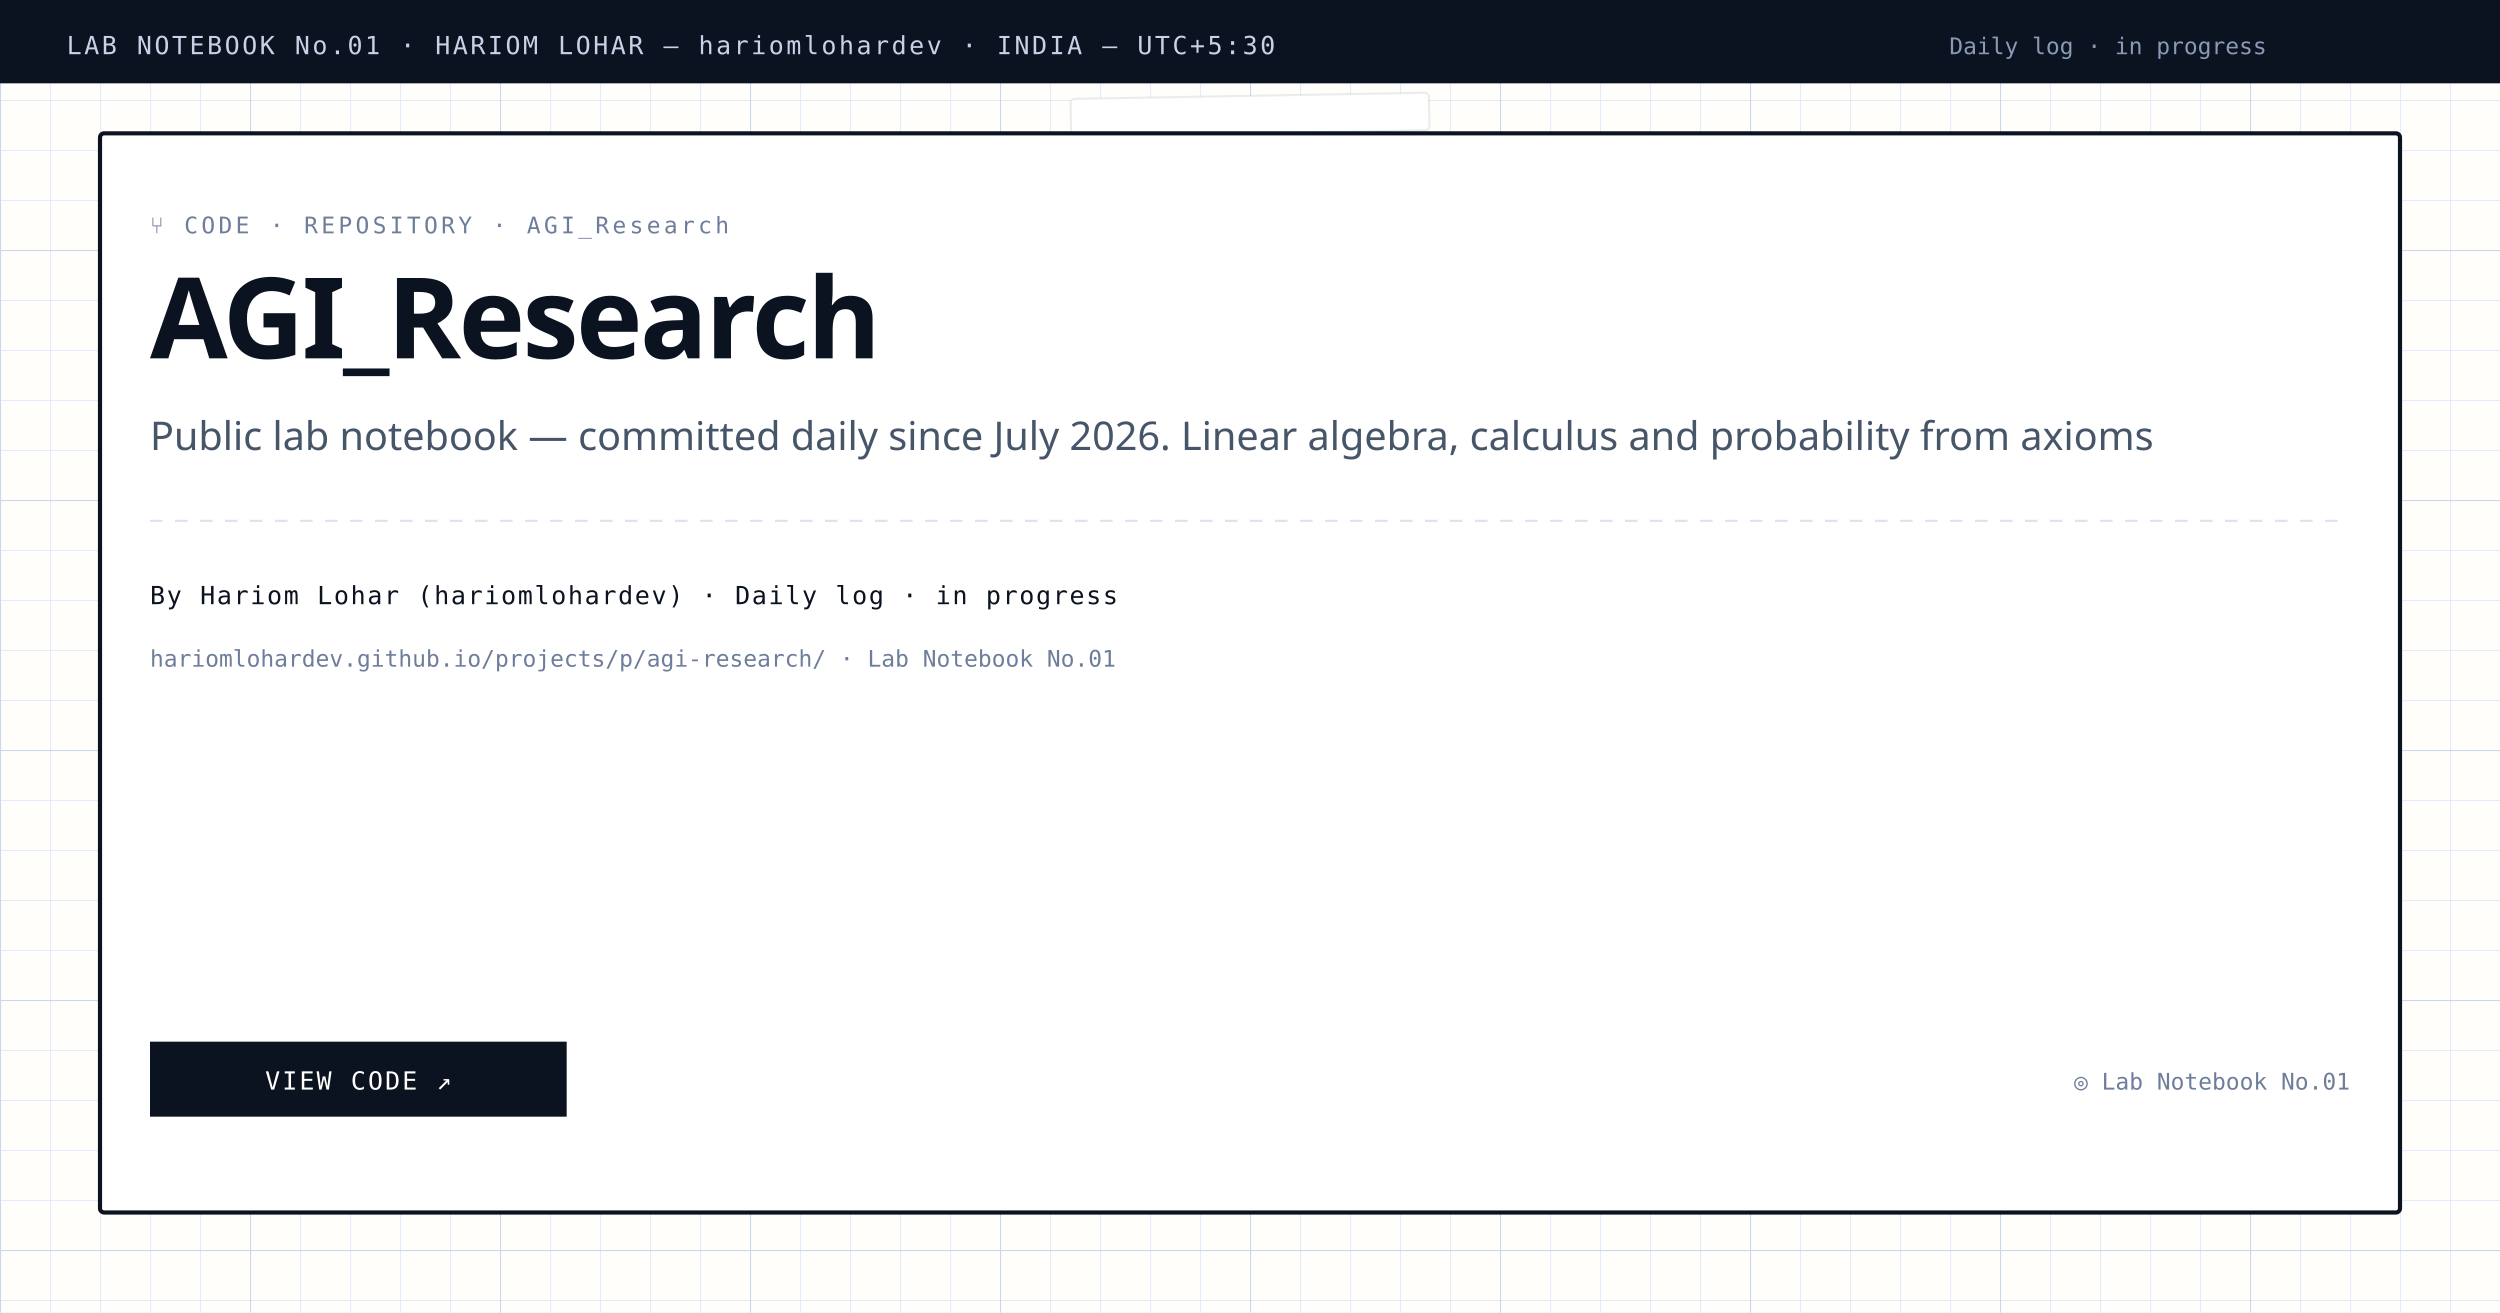
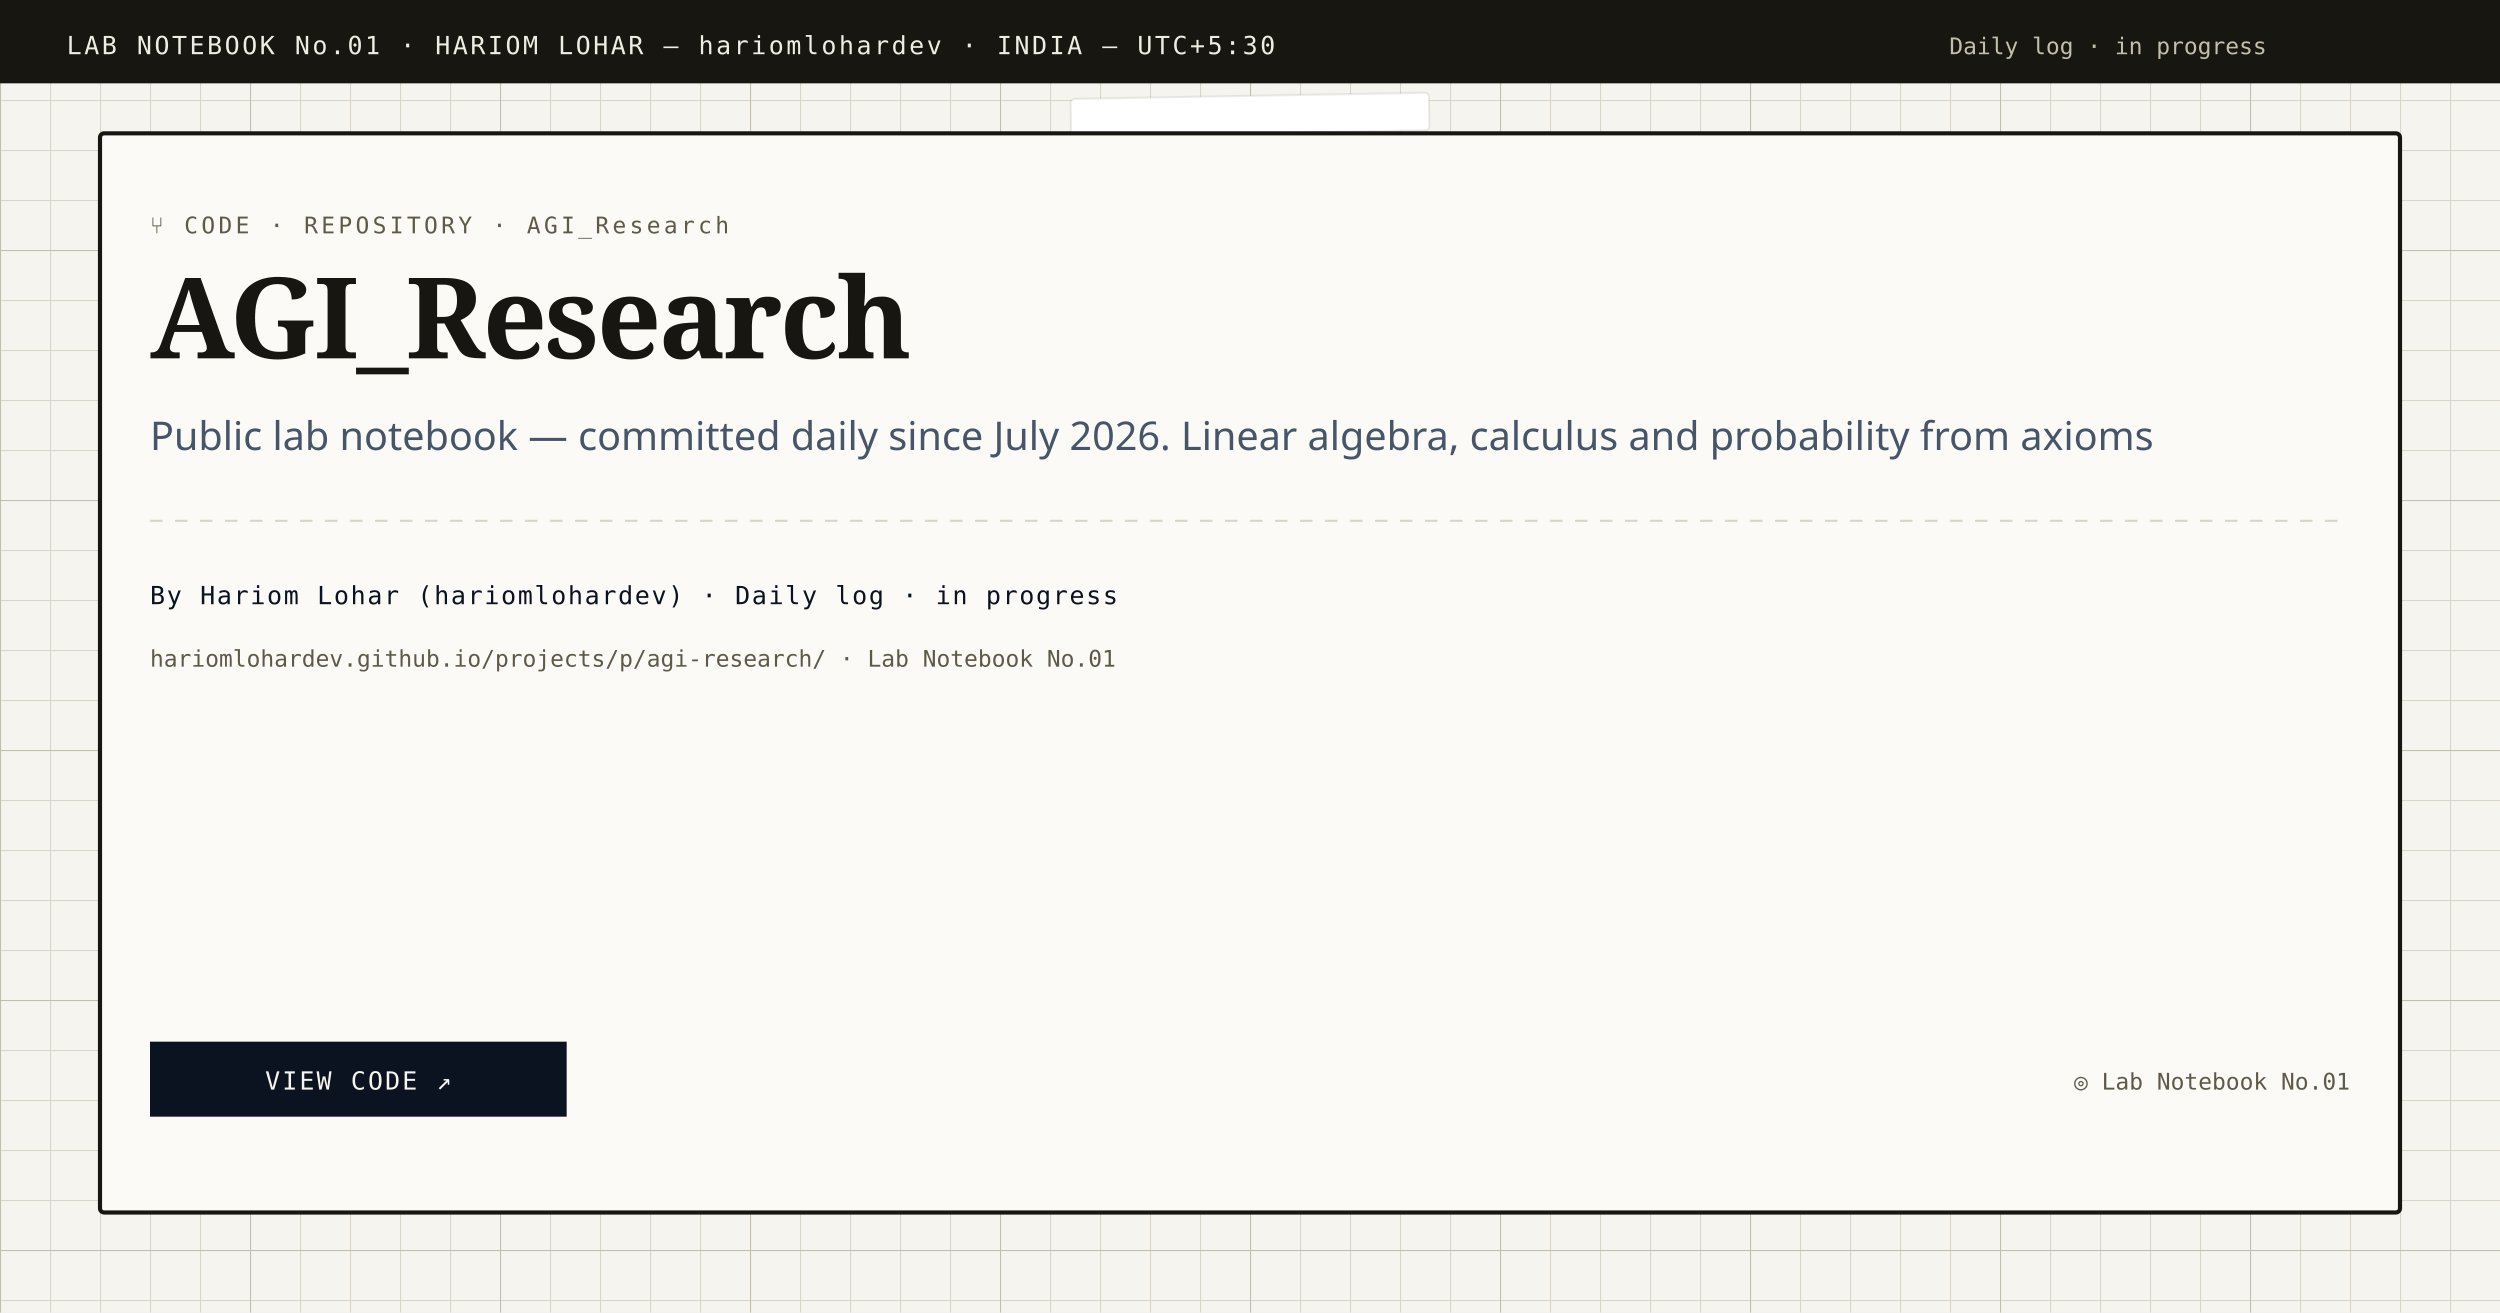
<svg xmlns="http://www.w3.org/2000/svg" width="1200" height="630" viewBox="0 0 1200 630" role="img" aria-label="AGI_Research">
-   <rect width="1200" height="630" fill="#FFFEFB" />
+   <rect width="1200" height="630" fill="#F6F4EE" />
  <defs>
    <pattern id="g" width="24" height="24" patternUnits="userSpaceOnUse">
-       <path d="M24 0 H0 V24" fill="none" stroke="#E3ECFB" stroke-width="1" />
+       <path d="M24 0 H0 V24" fill="none" stroke="#DAD5C6" stroke-width="1" />
    </pattern>
    <pattern id="g2" width="120" height="120" patternUnits="userSpaceOnUse">
-       <path d="M120 0 H0 V120" fill="none" stroke="#C9D8F0" stroke-width="1" />
+       <path d="M120 0 H0 V120" fill="none" stroke="#C4BEAC" stroke-width="1" />
    </pattern>
  </defs>
  <rect width="1200" height="630" fill="url(#g)" />
  <rect width="1200" height="630" fill="url(#g2)" />
-   <rect x="0" y="0" width="1200" height="8" fill="#FFD400" />
-   <rect x="0" y="8" width="1200" height="1" fill="#0B1220" opacity="0.12" />
-   <rect x="0" y="0" width="1200" height="40" fill="#0B1220" />
-   <text x="32" y="26" fill="#C8D2E6" font-family="monospace" font-size="12" letter-spacing="1.2">LAB NOTEBOOK No.01 · HARIOM LOHAR — hariomlohardev · INDIA — UTC+5:30</text>
-   <text x="1088" y="26" fill="#8A9AB6" font-family="monospace" font-size="11" text-anchor="end">Daily log · in progress</text>
-   <rect x="514" y="46" width="172" height="18" rx="2" fill="#FFFFFF" stroke="rgba(11,18,32,0.08)" transform="rotate(-1 600 55)" />
-   <rect x="48" y="64" width="1104" height="518" rx="2" fill="#FFFFFF" stroke="#0B1220" stroke-width="2" />
-   <text x="72" y="112" fill="#6E7D9A" font-family="monospace" font-size="11" letter-spacing="1.6">⑂ CODE · REPOSITORY · AGI_Research</text>
-   <text x="72" y="172" fill="#0B1220" font-family="sans-serif" font-size="54" font-weight="800" letter-spacing="-1.2">AGI_Research</text>
+   <rect x="0" y="0" width="1200" height="8" fill="#B93A13" />
+   <rect x="0" y="8" width="1200" height="1" fill="#181611" opacity="0.12" />
+   <rect x="0" y="0" width="1200" height="40" fill="#181611" />
+   <text x="32" y="26" fill="#EFECE2" font-family="monospace" font-size="12" letter-spacing="1.2">LAB NOTEBOOK No.01 · HARIOM LOHAR — hariomlohardev · INDIA — UTC+5:30</text>
+   <text x="1088" y="26" fill="#C4BEAC" font-family="monospace" font-size="11" text-anchor="end">Daily log · in progress</text>
+   <rect x="514" y="46" width="172" height="18" rx="2" fill="#FFFFFF" stroke="rgba(24,22,17,0.08)" transform="rotate(-1 600 55)" />
+   <rect x="48" y="64" width="1104" height="518" rx="2" fill="#FBFAF6" stroke="#181611" stroke-width="2" />
+   <text x="72" y="112" fill="#5F594A" font-family="monospace" font-size="11" letter-spacing="1.6">⑂ CODE · REPOSITORY · AGI_Research</text>
+   <text x="72" y="172" fill="#181611" font-family="serif" font-size="54" font-weight="800" letter-spacing="-1.2">AGI_Research</text>
  <text x="72" y="216" fill="#475569" font-family="sans-serif" font-size="19" letter-spacing="0">Public lab notebook — committed daily since July 2026. Linear algebra, calculus and probability from axioms </text>
-   <line x1="72" y1="250" x2="1128" y2="250" stroke="#D9E2EF" stroke-width="1" stroke-dasharray="6 6" />
+   <line x1="72" y1="250" x2="1128" y2="250" stroke="#DAD5C6" stroke-width="1" stroke-dasharray="6 6" />
  <text x="72" y="290" fill="#0B1220" font-family="monospace" font-size="12" letter-spacing="0.8">By Hariom Lohar (hariomlohardev) · Daily log · in progress</text>
-   <text x="72" y="320" fill="#6E7D9A" font-family="monospace" font-size="11">hariomlohardev.github.io/projects/p/agi-research/ · Lab Notebook No.01</text>
+   <text x="72" y="320" fill="#5F594A" font-family="monospace" font-size="11">hariomlohardev.github.io/projects/p/agi-research/ · Lab Notebook No.01</text>
  <rect x="72" y="500" width="200" height="36" fill="#0B1220" />
-   <text x="172" y="523" fill="#FFFEFB" font-family="monospace" font-size="12" text-anchor="middle" letter-spacing="1">VIEW CODE ↗</text>
-   <text x="1128" y="523" fill="#6E7D9A" font-family="monospace" font-size="11" text-anchor="end">◎ Lab Notebook No.01</text>
+   <text x="172" y="523" fill="#F6F4EE" font-family="monospace" font-size="12" text-anchor="middle" letter-spacing="1">VIEW CODE ↗</text>
+   <text x="1128" y="523" fill="#5F594A" font-family="monospace" font-size="11" text-anchor="end">◎ Lab Notebook No.01</text>
</svg>
